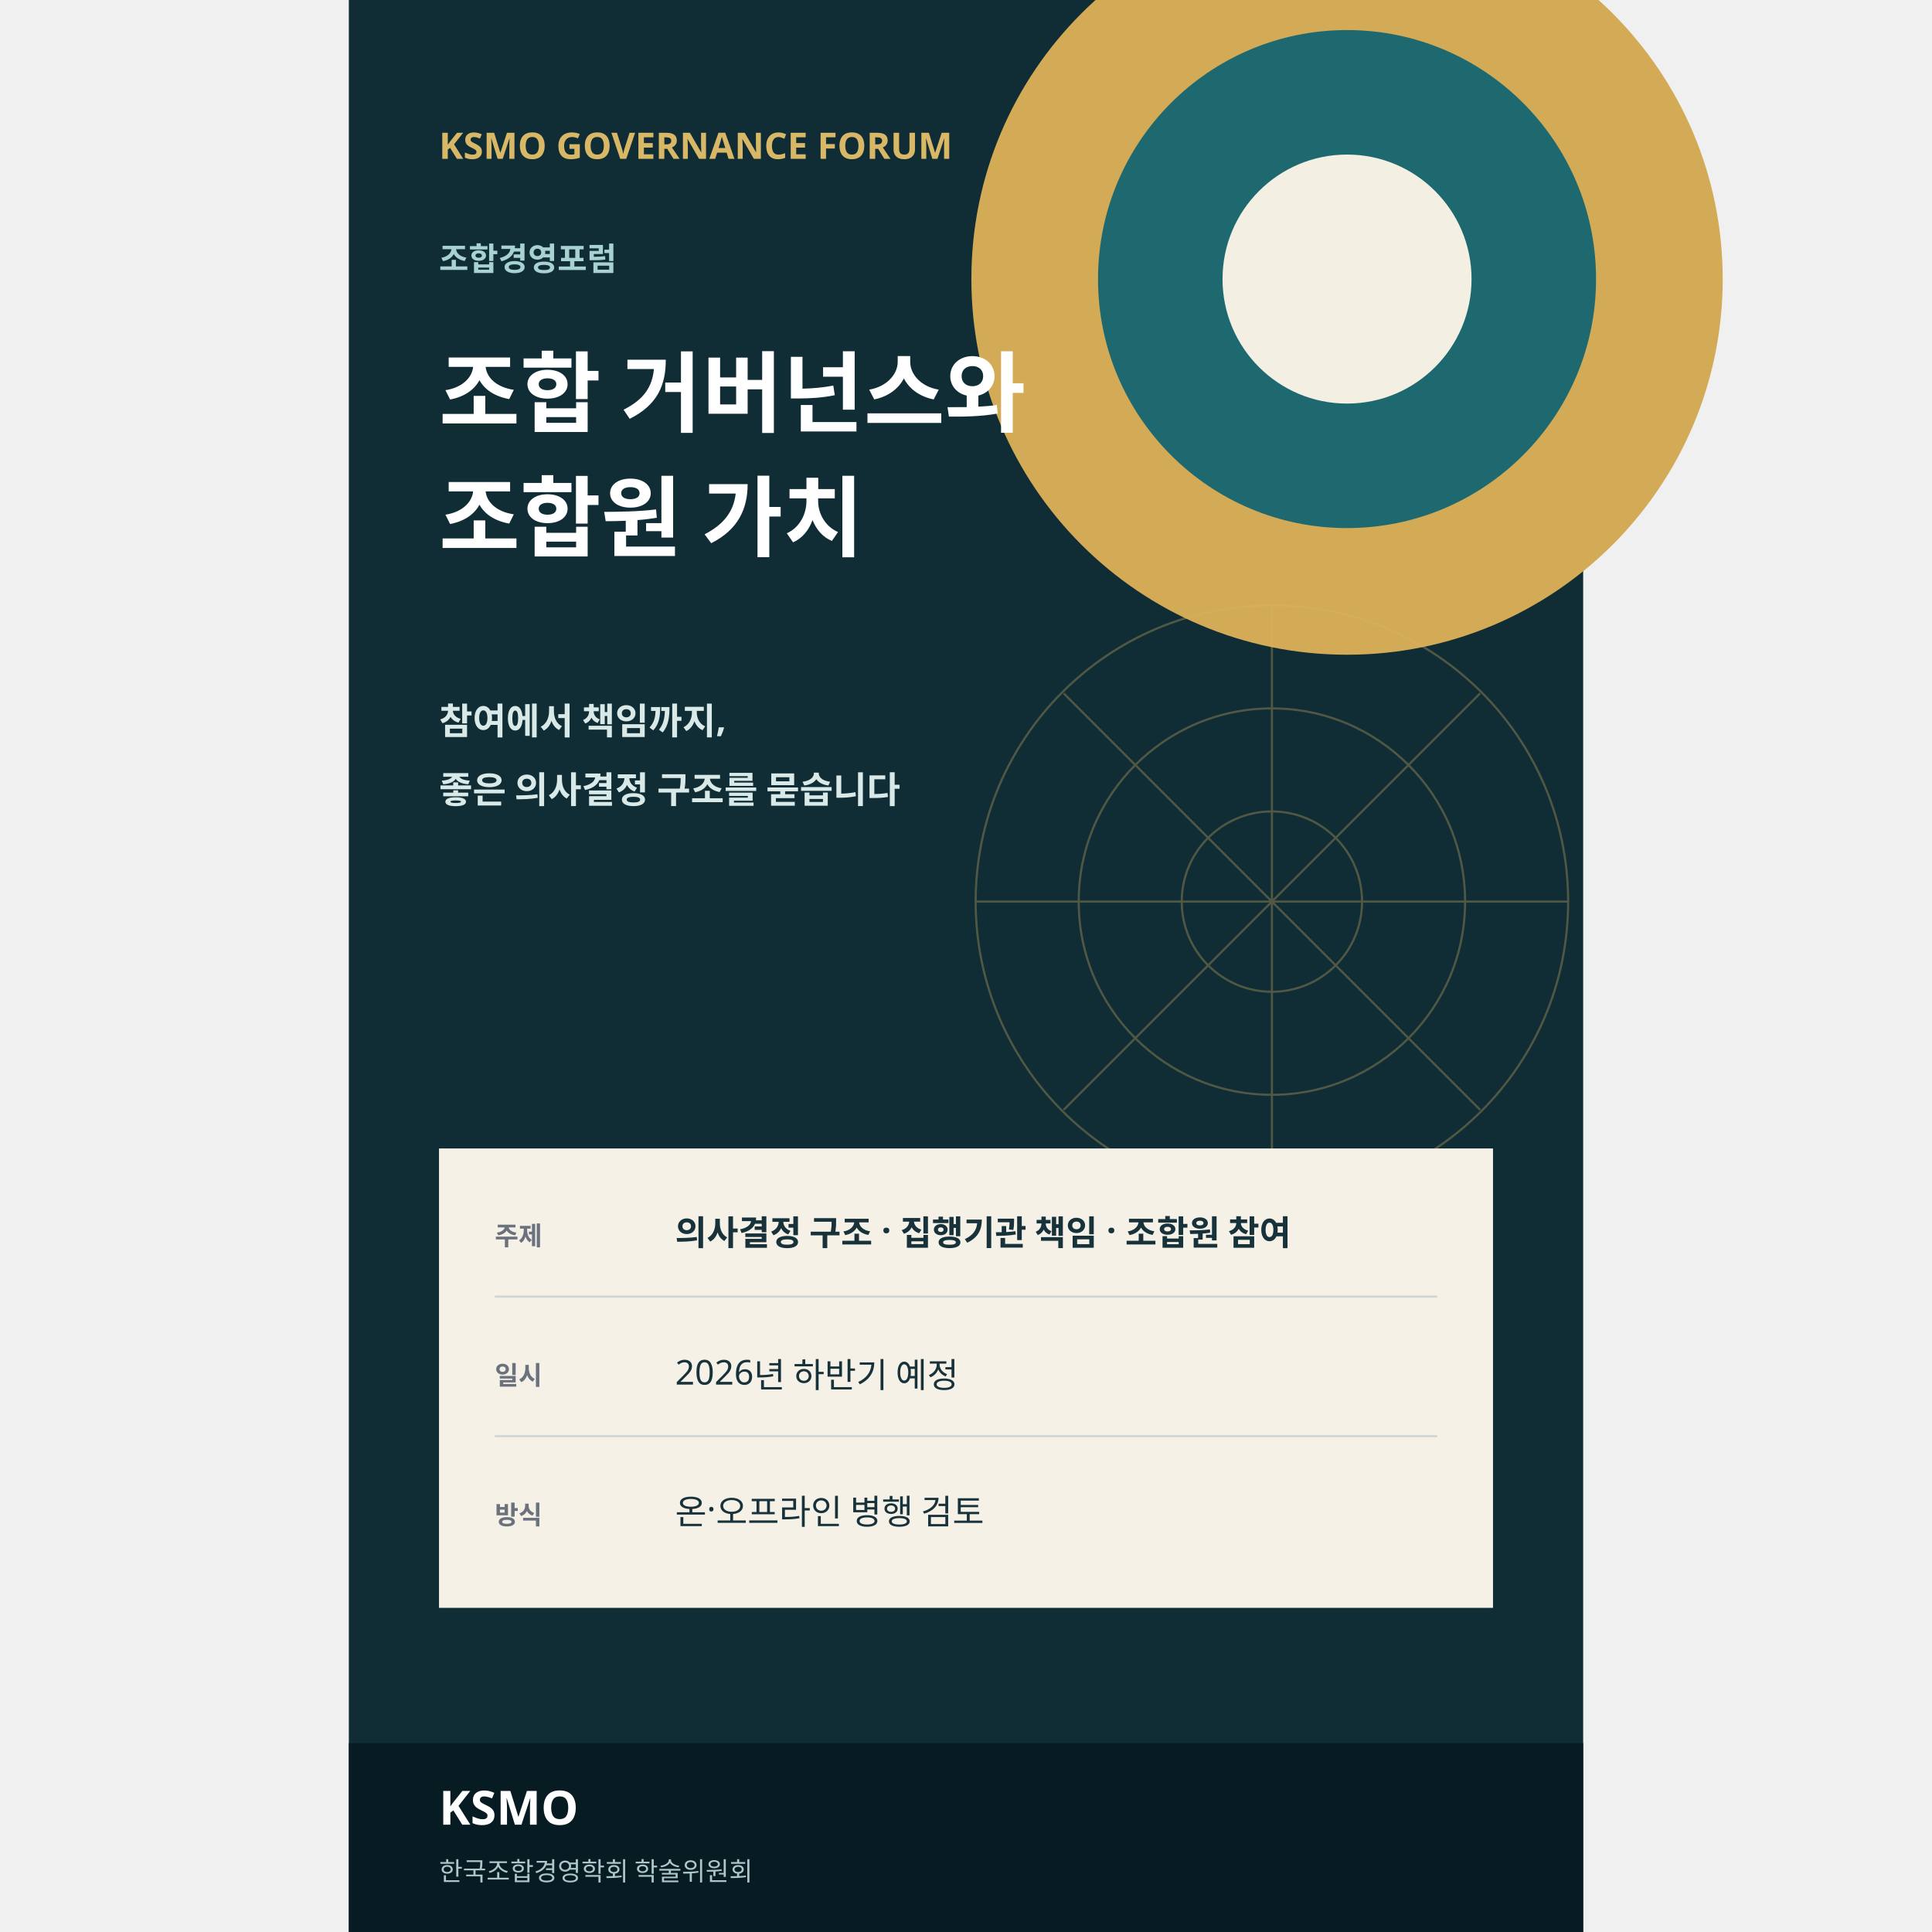
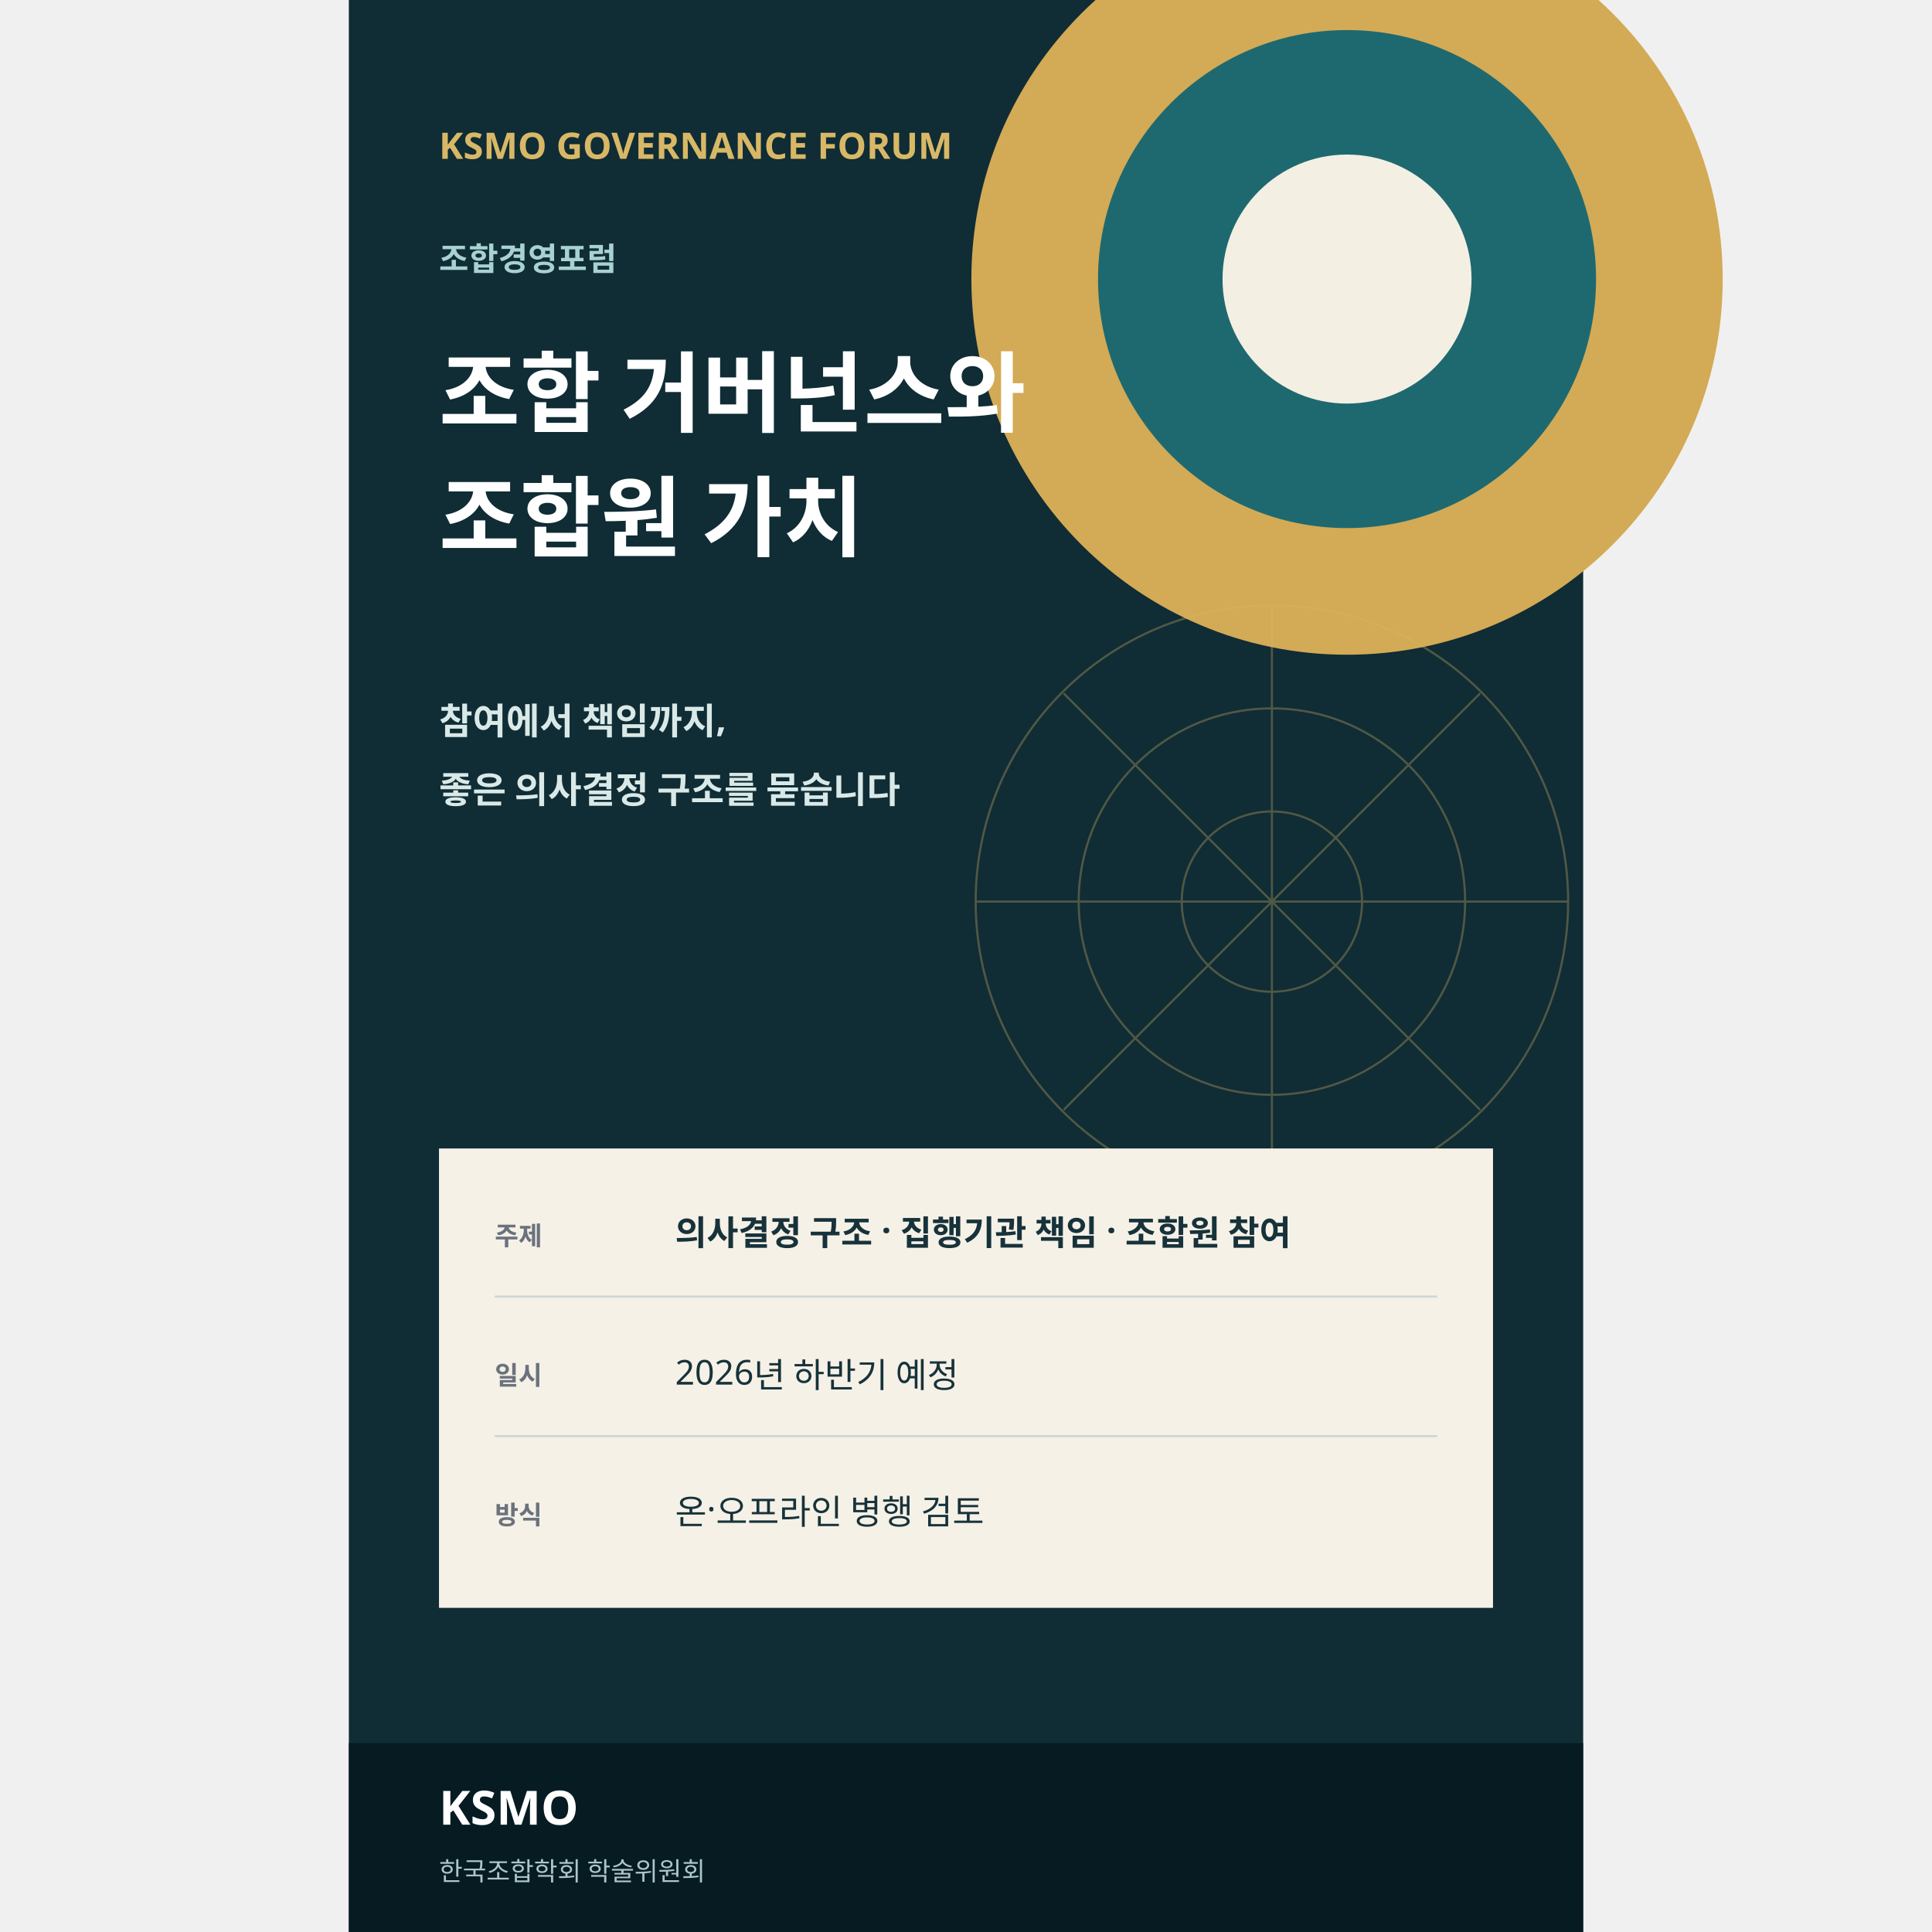
<svg xmlns="http://www.w3.org/2000/svg" width="900" height="900" viewBox="0 0 900 900">
  <g transform="translate(162.5 0)">
    <rect width="575" height="900" fill="#102c35" />
    <circle cx="465" cy="130" r="175" fill="#d3aa55" />
    <circle cx="465" cy="130" r="116" fill="#1e6970" />
    <circle cx="465" cy="130" r="58" fill="#f4efe3" />
    <g fill="none" stroke="#d8b866" opacity=".32">
      <circle cx="430" cy="420" r="138" />
      <circle cx="430" cy="420" r="90" />
      <circle cx="430" cy="420" r="42" />
      <path d="M292 420H568M430 282V558M333 323L527 517M527 323L333 517" />
    </g>
    <text x="42" y="74" font-family="Noto Sans KR,Apple SD Gothic Neo,sans-serif" font-size="17" font-weight="700" fill="#d8b866">KSMO GOVERNANCE FORUM</text>
    <text x="42" y="126" font-family="Noto Sans KR,Apple SD Gothic Neo,sans-serif" font-size="15" font-weight="700" fill="#a7d2d1">조합경영포럼</text>
    <text x="42" y="198" font-family="Noto Sans KR,Apple SD Gothic Neo,sans-serif" font-size="41" font-weight="800" fill="#fff">
      <tspan x="42">조합 거버넌스와</tspan>
      <tspan x="42" dy="58">조합원 가치</tspan>
    </text>
    <text x="42" y="342" font-family="Noto Sans KR,Apple SD Gothic Neo,sans-serif" font-size="17" font-weight="700" fill="#d9e9e7">참여에서 책임까지,</text>
    <text x="42" y="374" font-family="Noto Sans KR,Apple SD Gothic Neo,sans-serif" font-size="17" font-weight="700" fill="#d9e9e7">좋은 의사결정 구조를 묻습니다</text>
    <rect x="42" y="535" width="491" height="214" fill="#f5f1e7" />
    <text x="68" y="580" font-family="Noto Sans KR,Apple SD Gothic Neo,sans-serif" font-size="12" font-weight="700" fill="#6b727d">주제</text>
    <text x="152" y="580" font-family="Noto Sans KR,Apple SD Gothic Neo,sans-serif" font-size="16" font-weight="700" fill="#17323a">의사결정 구조 · 집행기관 책임 · 조합원 참여</text>
    <line x1="68" y1="604" x2="507" y2="604" stroke="#cfd6d5" />
    <text x="68" y="645" font-family="Noto Sans KR,Apple SD Gothic Neo,sans-serif" font-size="12" font-weight="700" fill="#6b727d">일시</text>
    <text x="152" y="645" font-family="Noto Sans KR,Apple SD Gothic Neo,sans-serif" font-size="16" fill="#17323a">2026년 하반기 예정</text>
    <line x1="68" y1="669" x2="507" y2="669" stroke="#cfd6d5" />
    <text x="68" y="710" font-family="Noto Sans KR,Apple SD Gothic Neo,sans-serif" font-size="12" font-weight="700" fill="#6b727d">방식</text>
    <text x="152" y="710" font-family="Noto Sans KR,Apple SD Gothic Neo,sans-serif" font-size="16" fill="#17323a">온·오프라인 병행 검토</text>
    <rect x="0" y="812" width="575" height="88" fill="#071b22" />
    <text x="42" y="850" font-family="Noto Sans KR,Apple SD Gothic Neo,sans-serif" font-size="22" font-weight="800" fill="#fff">KSMO</text>
-     <text x="42" y="876" font-family="Noto Sans KR,Apple SD Gothic Neo,sans-serif" font-size="12" fill="#abc7ca">한국조합경영학회 학술위원회</text>
+     <text x="42" y="876" font-family="Noto Sans KR,Apple SD Gothic Neo,sans-serif" font-size="12" fill="#abc7ca">한국조합학회 학술위원회</text>
  </g>
</svg>
